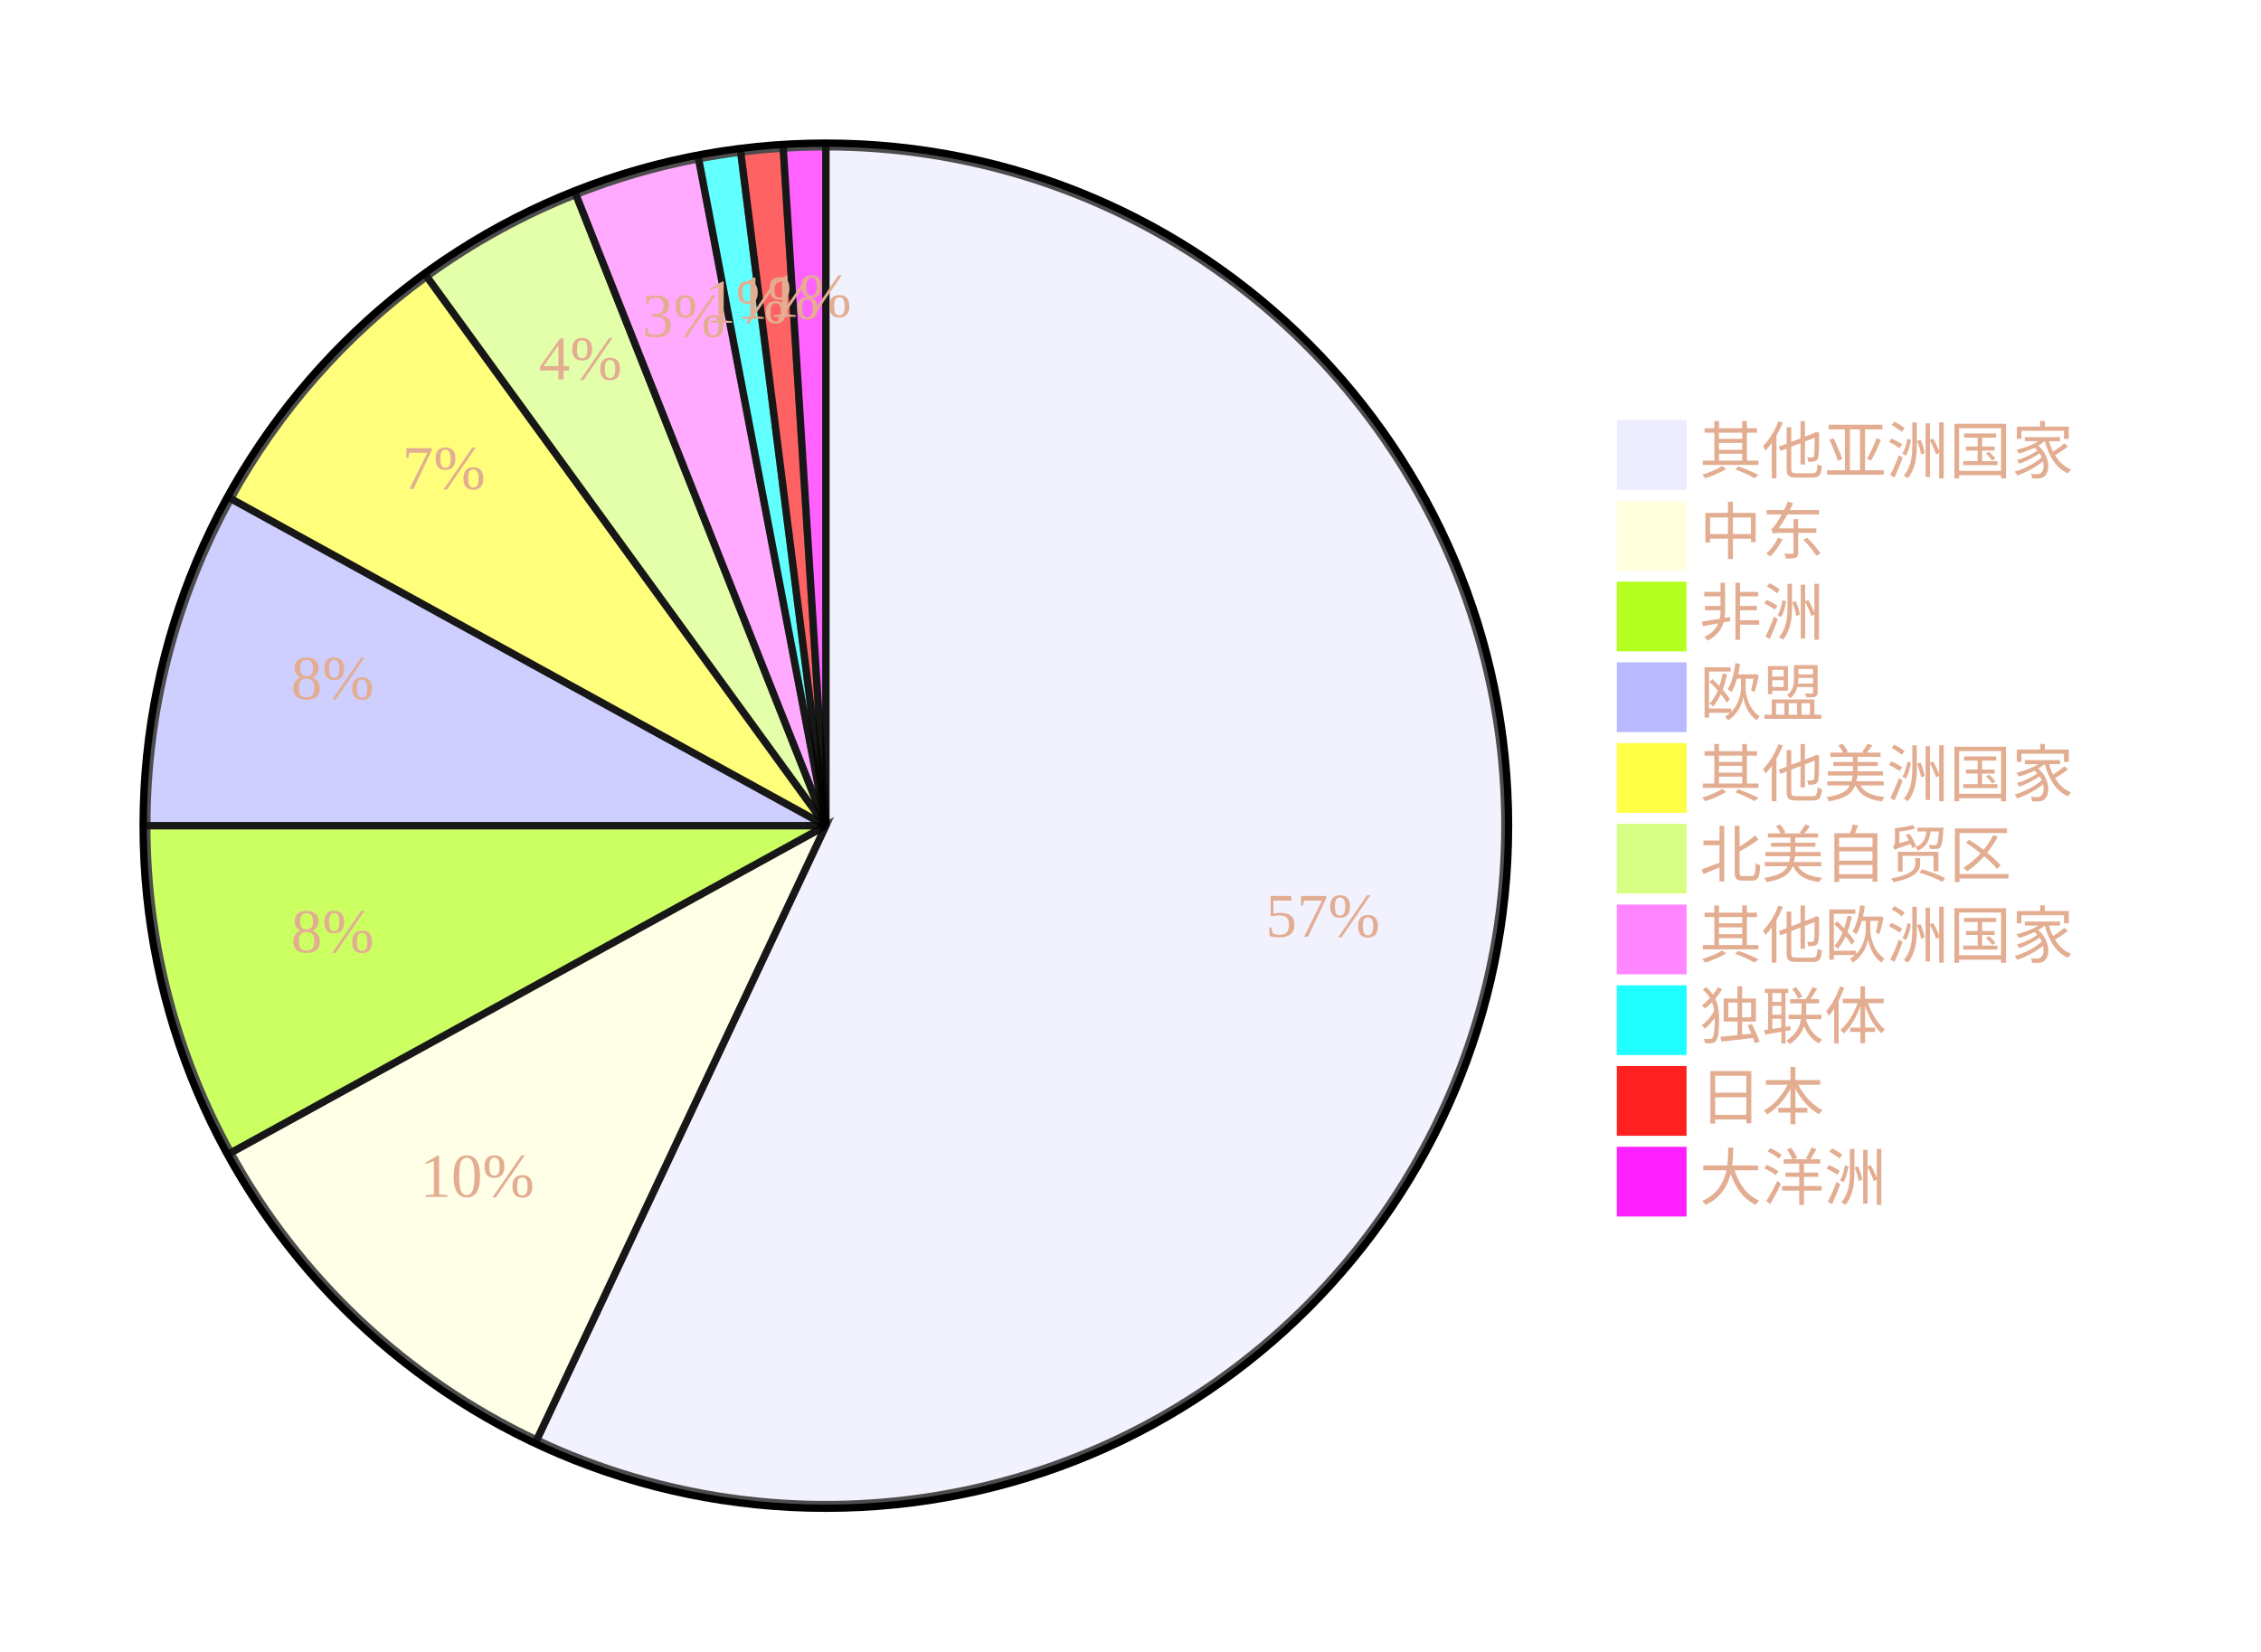
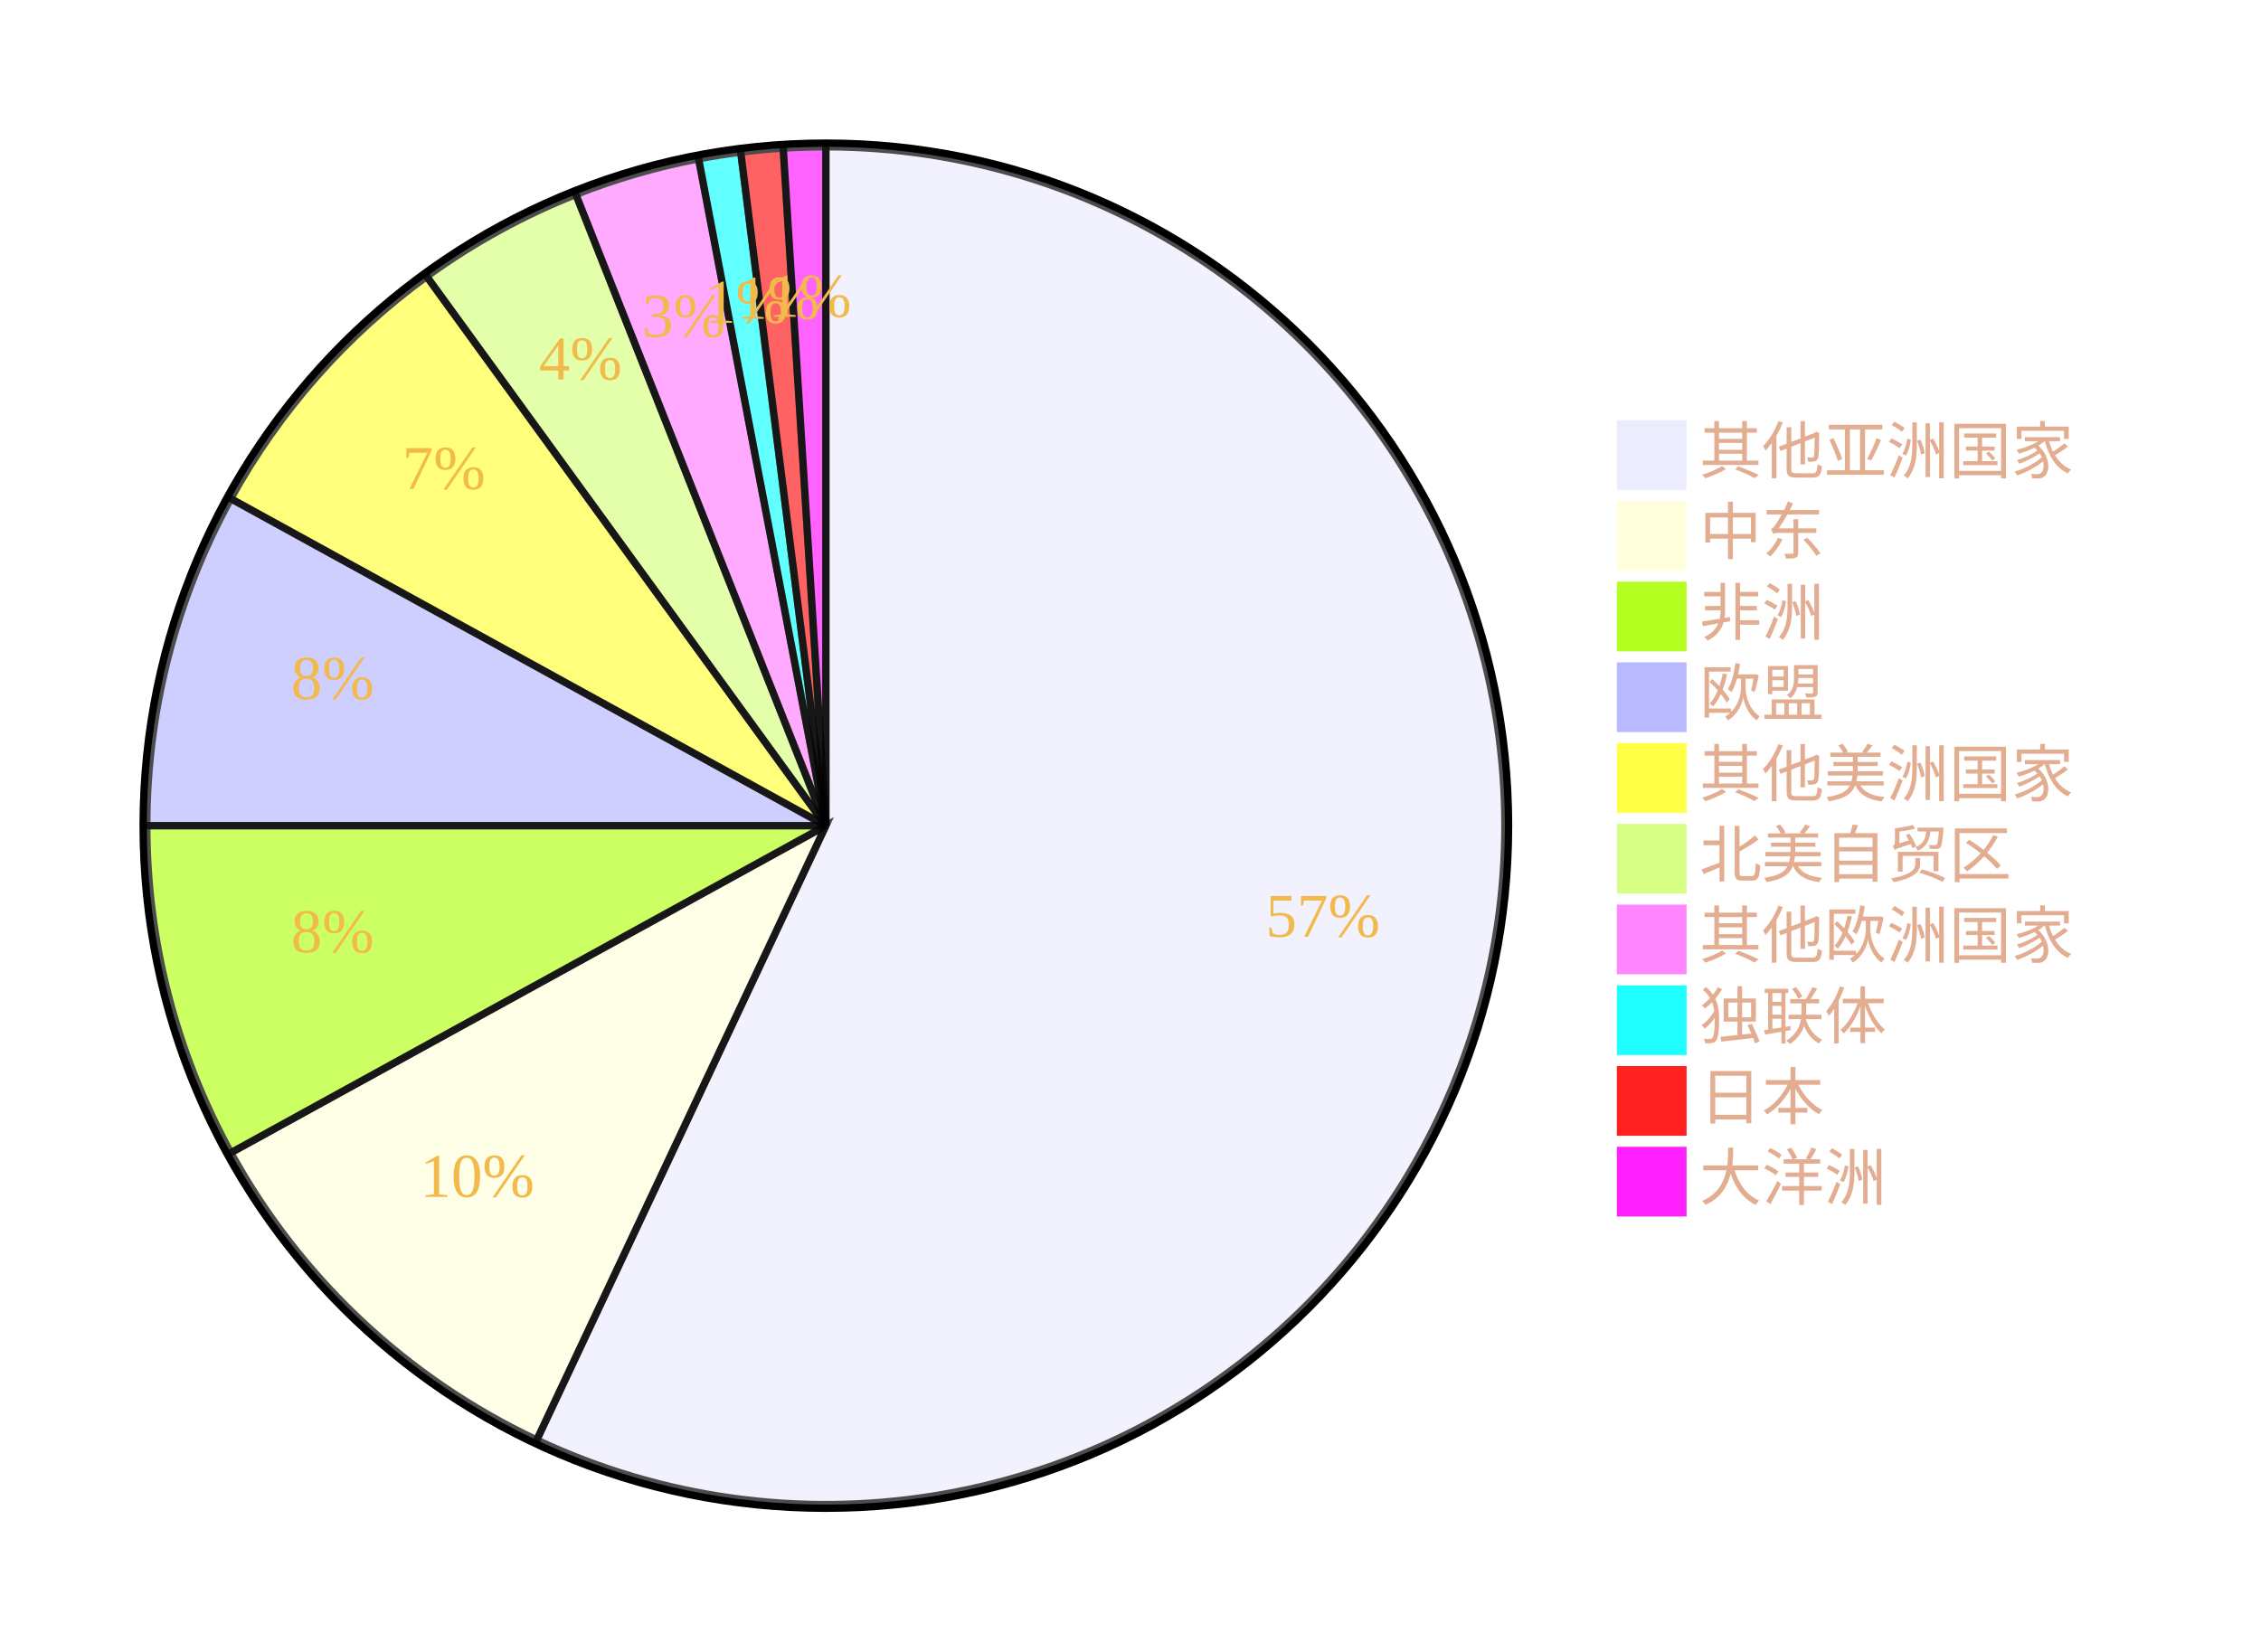
<svg xmlns="http://www.w3.org/2000/svg" aria-roledescription="pie" role="graphics-document document" style="max-width: 100%;" viewBox="0 0 616 450" width="100%" id="graph-div" height="100%">
-   <style>#graph-div{font-family:MiSans, :"trebuchet ms",verdana,arial,sans-serif;font-size:16px;fill:#E3AD92;}#graph-div .error-icon{fill:#552222;}#graph-div .error-text{fill:#552222;stroke:#552222;}#graph-div .edge-thickness-normal{stroke-width:1px;}#graph-div .edge-thickness-thick{stroke-width:3.5px;}#graph-div .edge-pattern-solid{stroke-dasharray:0;}#graph-div .edge-thickness-invisible{stroke-width:0;fill:none;}#graph-div .edge-pattern-dashed{stroke-dasharray:3;}#graph-div .edge-pattern-dotted{stroke-dasharray:2;}#graph-div .marker{fill:#E3AD92333;stroke:#333333;}#graph-div .marker.cross{stroke:#333333;}#graph-div svg{font-family:MiSans, :"trebuchet ms",verdana,arial,sans-serif;font-size:16px;}#graph-div p{margin:0;}#graph-div .pieCircle{stroke:black;stroke-width:2px;opacity:0.7;}#graph-div .pieOuterCircle{stroke:black;stroke-width:2px;fill:none;}#graph-div .pieTitleText{text-anchor:middle;font-size:25px;fill:#E3AD92;font-family:MiSans, :"trebuchet ms",verdana,arial,sans-serif;}#graph-div .slice{font-family:MiSans, :"trebuchet ms",verdana,arial,sans-serif;fill:#E3AD92;font-size:17px;}#graph-div .legend text{fill:#E3AD92;font-family:MiSans, :"trebuchet ms",verdana,arial,sans-serif;font-size:17px;}#graph-div :root{--mermaid-font-family:MiSans, :"trebuchet ms",verdana,arial,sans-serif;}</style>
+   <style>#graph-div{font-family:MiSans, :"trebuchet ms",verdana,arial,sans-serif;font-size:16px;fill:#E3AD92;}#graph-div .error-icon{fill:#552222;}#graph-div .error-text{fill:#552222;stroke:#552222;}#graph-div .edge-thickness-normal{stroke-width:1px;}#graph-div .edge-thickness-thick{stroke-width:3.5px;}#graph-div .edge-pattern-solid{stroke-dasharray:0;}#graph-div .edge-thickness-invisible{stroke-width:0;fill:none;}#graph-div .edge-pattern-dashed{stroke-dasharray:3;}#graph-div .edge-pattern-dotted{stroke-dasharray:2;}#graph-div .marker{fill:#E3AD92333;stroke:#333333;}#graph-div .marker.cross{stroke:#333333;}#graph-div svg{font-family:MiSans, :"trebuchet ms",verdana,arial,sans-serif;font-size:16px;}#graph-div p{margin:0;}#graph-div .pieCircle{stroke:black;stroke-width:2px;opacity:0.7;}#graph-div .pieOuterCircle{stroke:black;stroke-width:2px;fill:none;}#graph-div .pieTitleText{text-anchor:middle;font-size:25px;fill:#E3AD92;font-family:MiSans, :"trebuchet ms",verdana,arial,sans-serif;}#graph-div .slice{font-family:MiSans, :"trebuchet ms",verdana,arial,sans-serif;fill:#f2b94b;font-size:17px;}#graph-div .legend text{fill:#E3AD92;font-family:MiSans, :"trebuchet ms",verdana,arial,sans-serif;font-size:17px;}#graph-div :root{--mermaid-font-family:MiSans, :"trebuchet ms",verdana,arial,sans-serif;}</style>
  <g />
  <g transform="translate(225,225)">
    <circle class="pieOuterCircle" r="186" cy="0" cx="0" />
    <path class="pieCircle" fill="#ECECFF" d="M0,-185A185,185,0,1,1,-78.769,167.393L0,0Z" />
    <path class="pieCircle" fill="#ffffde" d="M-78.769,167.393A185,185,0,0,1,-162.117,89.124L0,0Z" />
    <path class="pieCircle" fill="hsl(80, 100%, 56.275%)" d="M-162.117,89.124A185,185,0,0,1,-185,0L0,0Z" />
    <path class="pieCircle" fill="hsl(240, 100%, 86.275%)" d="M-185,0A185,185,0,0,1,-162.117,-89.124L0,0Z" />
    <path class="pieCircle" fill="hsl(60, 100%, 63.529%)" d="M-162.117,-89.124A185,185,0,0,1,-108.74,-149.668L0,0Z" />
    <path class="pieCircle" fill="hsl(80, 100%, 76.275%)" d="M-108.74,-149.668A185,185,0,0,1,-68.103,-172.009L0,0Z" />
    <path class="pieCircle" fill="hsl(300, 100%, 76.275%)" d="M-68.103,-172.009A185,185,0,0,1,-34.666,-181.723L0,0Z" />
    <path class="pieCircle" fill="hsl(180, 100%, 56.275%)" d="M-34.666,-181.723A185,185,0,0,1,-23.187,-183.541L0,0Z" />
    <path class="pieCircle" fill="hsl(0, 100%, 56.275%)" d="M-23.187,-183.541A185,185,0,0,1,-11.616,-184.635L0,0Z" />
    <path class="pieCircle" fill="hsl(300, 100%, 56.275%)" d="M-11.616,-184.635A185,185,0,0,1,0,-185L0,0Z" />
    <text style="text-anchor: middle;" class="slice" transform="translate(135.4085,30.26737)">57%</text>
    <text style="text-anchor: middle;" class="slice" transform="translate(-94.98091,101.1444)">10%</text>
    <text style="text-anchor: middle;" class="slice" transform="translate(-134.3909,34.50572)">8%</text>
    <text style="text-anchor: middle;" class="slice" transform="translate(-134.3909,-34.50572)">8%</text>
    <text style="text-anchor: middle;" class="slice" transform="translate(-104.0779,-91.75702)">7%</text>
    <text style="text-anchor: middle;" class="slice" transform="translate(-66.84332,-121.5876)">4%</text>
    <text style="text-anchor: middle;" class="slice" transform="translate(-38.71002,-133.2407)">3%</text>
    <text style="text-anchor: middle;" class="slice" transform="translate(-21.70528,-137.0418)">1%</text>
    <text style="text-anchor: middle;" class="slice" transform="translate(-13.05753,-138.1342)">1%</text>
    <text style="text-anchor: middle;" class="slice" transform="translate(-4.358243,-138.6815)">1%</text>
    <text class="pieTitleText" y="-200" x="0" />
    <g transform="translate(216,-110)" class="legend">
      <rect style="fill: rgb(236, 236, 255); stroke: rgb(236, 236, 255);" height="18" width="18" />
      <text y="14" x="22">其他亚洲国家</text>
    </g>
    <g transform="translate(216,-88)" class="legend">
      <rect style="fill: rgb(255, 255, 222); stroke: rgb(255, 255, 222);" height="18" width="18" />
      <text y="14" x="22">中东</text>
    </g>
    <g transform="translate(216,-66)" class="legend">
      <rect style="fill: rgb(181, 255, 32); stroke: rgb(181, 255, 32);" height="18" width="18" />
      <text y="14" x="22">非洲</text>
    </g>
    <g transform="translate(216,-44)" class="legend">
      <rect style="fill: rgb(185, 185, 255); stroke: rgb(185, 185, 255);" height="18" width="18" />
      <text y="14" x="22">欧盟</text>
    </g>
    <g transform="translate(216,-22)" class="legend">
      <rect style="fill: rgb(255, 255, 69); stroke: rgb(255, 255, 69);" height="18" width="18" />
      <text y="14" x="22">其他美洲国家</text>
    </g>
    <g transform="translate(216,0)" class="legend">
      <rect style="fill: rgb(215, 255, 134); stroke: rgb(215, 255, 134);" height="18" width="18" />
      <text y="14" x="22">北美自贸区</text>
    </g>
    <g transform="translate(216,22)" class="legend">
      <rect style="fill: rgb(255, 134, 255); stroke: rgb(255, 134, 255);" height="18" width="18" />
      <text y="14" x="22">其他欧洲国家</text>
    </g>
    <g transform="translate(216,44)" class="legend">
      <rect style="fill: rgb(32, 255, 255); stroke: rgb(32, 255, 255);" height="18" width="18" />
      <text y="14" x="22">独联体</text>
    </g>
    <g transform="translate(216,66)" class="legend">
      <rect style="fill: rgb(255, 32, 32); stroke: rgb(255, 32, 32);" height="18" width="18" />
      <text y="14" x="22">日本</text>
    </g>
    <g transform="translate(216,88)" class="legend">
      <rect style="fill: rgb(255, 32, 255); stroke: rgb(255, 32, 255);" height="18" width="18" />
      <text y="14" x="22">大洋洲</text>
    </g>
  </g>
</svg>
